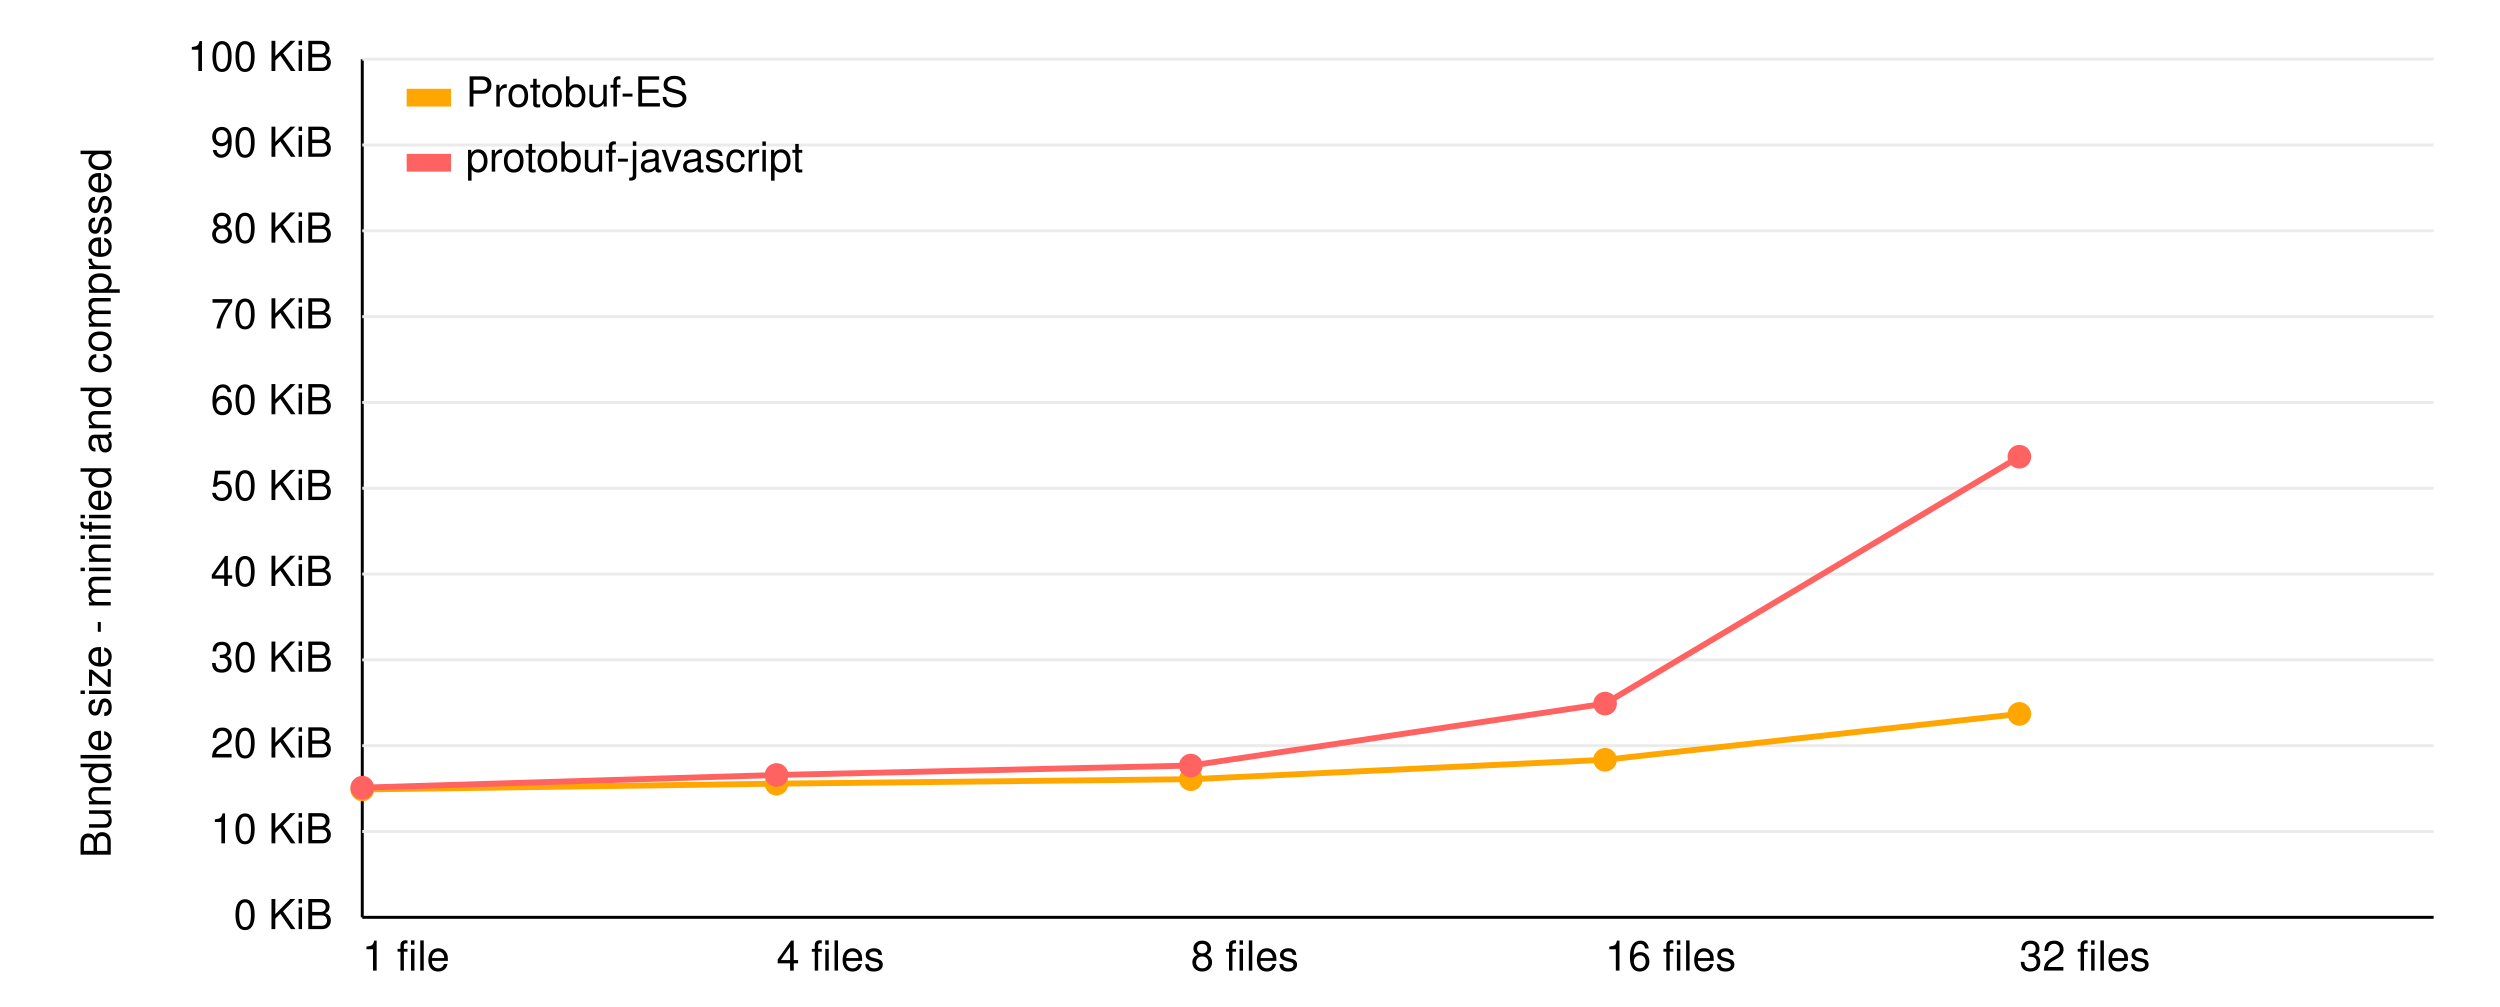
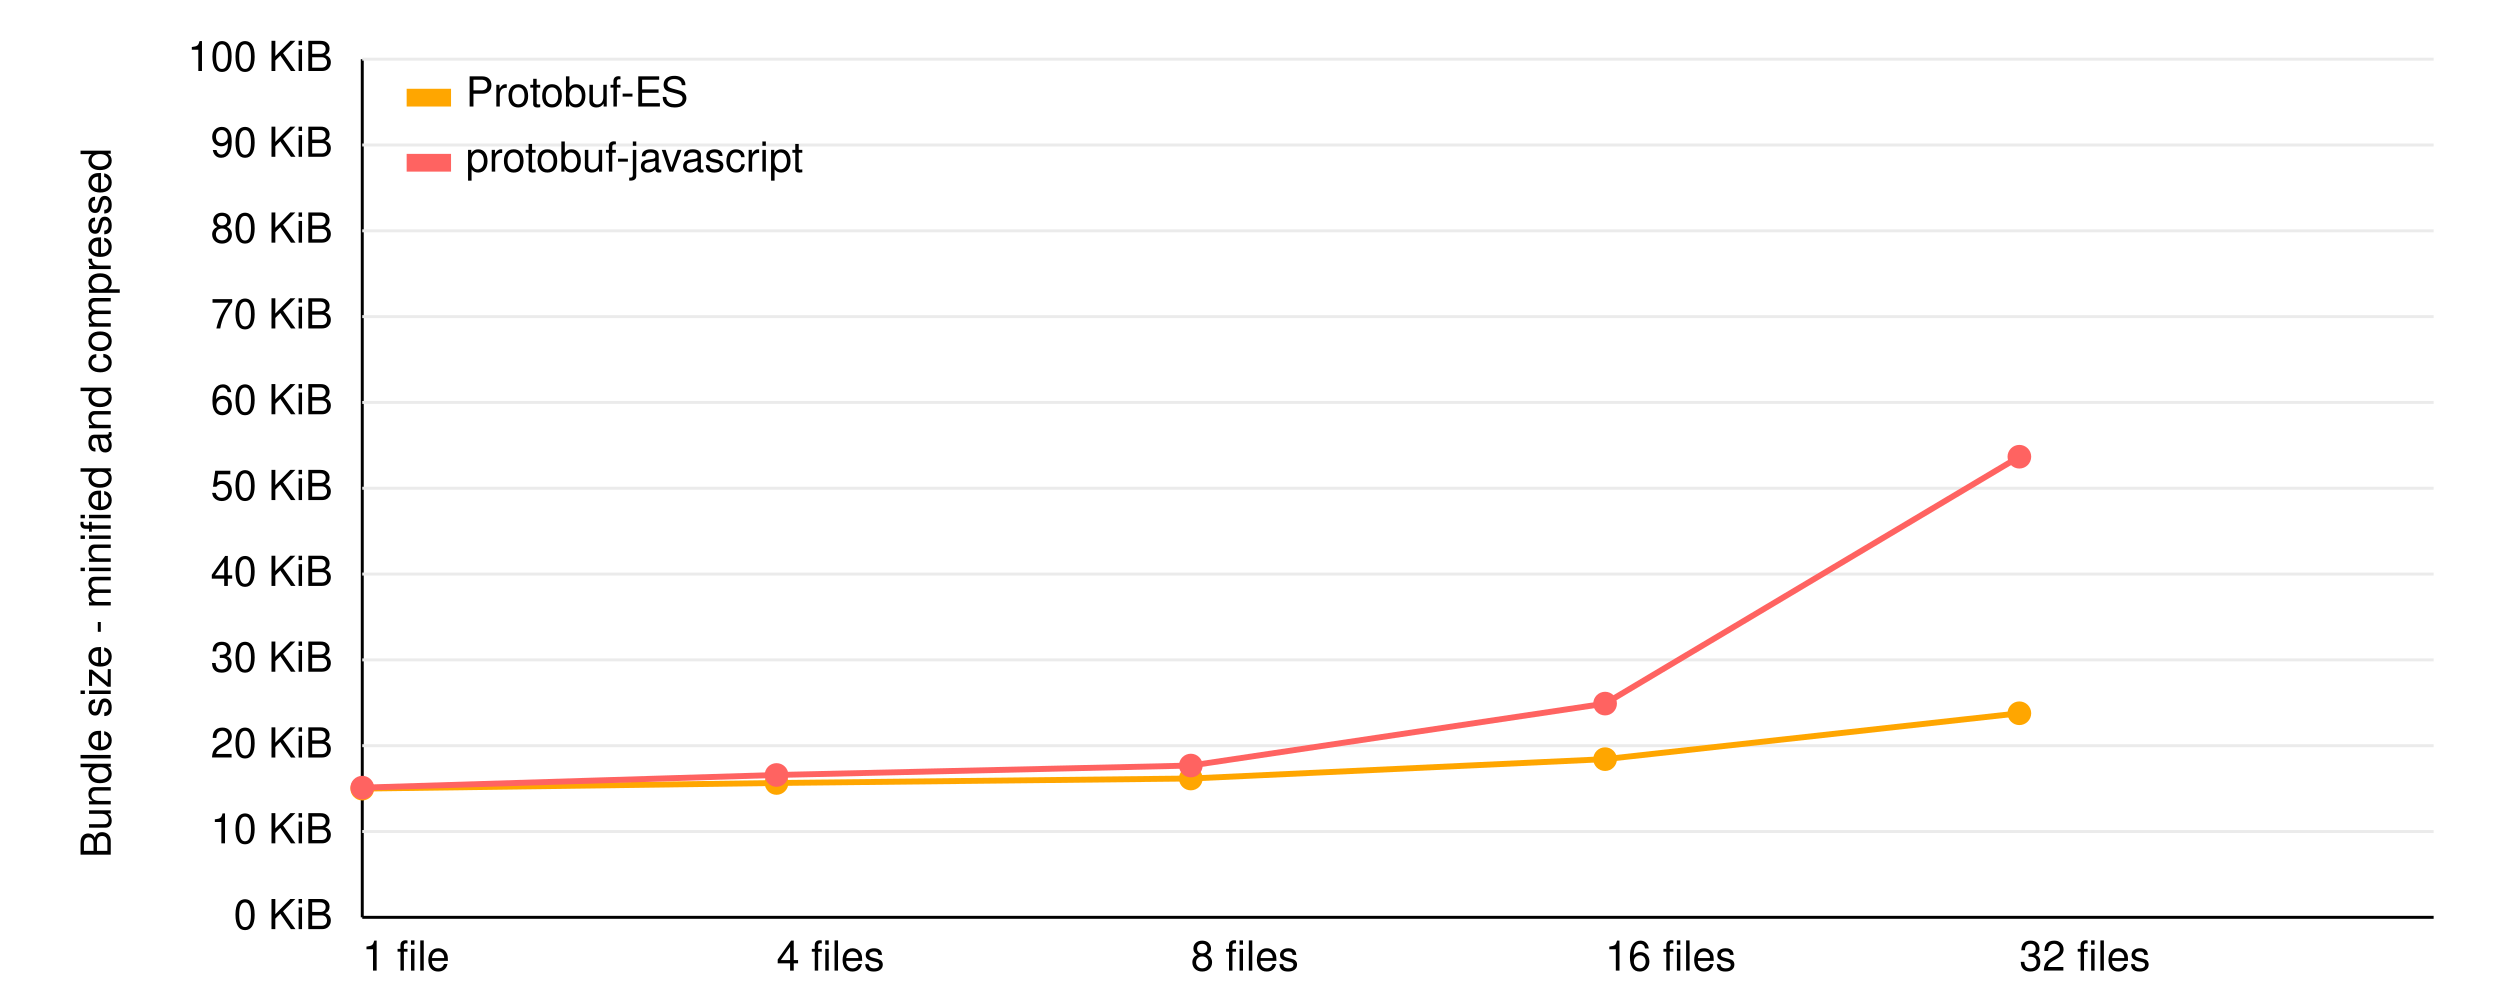
<svg xmlns="http://www.w3.org/2000/svg" version="1.1" width="820px" height="330px" viewBox="0 0 820 340" class="chart">
  <style>
      
      text {
        font: 14px Verdana, Helvetica, Arial, sans-serif;
      }
      
    </style>
  <g transform="translate(110,310)">
    <line y1="0" x2="700" stroke="black" />
    <text x="0" y="18" text-anchor="start">1 file</text>
    <text x="140" y="18" text-anchor="start">4 files</text>
    <text x="280" y="18" text-anchor="start">8 files</text>
    <text x="420" y="18" text-anchor="start">16 files</text>
    <text x="560" y="18" text-anchor="start">32 files</text>
  </g>
  <g transform="translate(110, 20)">
    <line x1="0" x2="0" y1="0" y2="290" stroke="black" />
    <g transform="rotate(-90), translate(-150,-85)">
      <text text-anchor="middle">Bundle size - minified and compressed</text>
    </g>
    <text x="-10" y="4" text-anchor="end">100 KiB</text>
    <line x1="0" x2="700" y1="0" y2="0" stroke="#ebebeb" />
    <text x="-10" y="33" text-anchor="end">90 KiB</text>
    <line x1="0" x2="700" y1="29" y2="29" stroke="#ebebeb" />
    <text x="-10" y="62" text-anchor="end">80 KiB</text>
    <line x1="0" x2="700" y1="58" y2="58" stroke="#ebebeb" />
    <text x="-10" y="91" text-anchor="end">70 KiB</text>
    <line x1="0" x2="700" y1="87" y2="87" stroke="#ebebeb" />
    <text x="-10" y="120" text-anchor="end">60 KiB</text>
    <line x1="0" x2="700" y1="116" y2="116" stroke="#ebebeb" />
    <text x="-10" y="149" text-anchor="end">50 KiB</text>
    <line x1="0" x2="700" y1="145" y2="145" stroke="#ebebeb" />
    <text x="-10" y="178" text-anchor="end">40 KiB</text>
    <line x1="0" x2="700" y1="174" y2="174" stroke="#ebebeb" />
    <text x="-10" y="207" text-anchor="end">30 KiB</text>
    <line x1="0" x2="700" y1="203" y2="203" stroke="#ebebeb" />
    <text x="-10" y="236" text-anchor="end">20 KiB</text>
    <line x1="0" x2="700" y1="232" y2="232" stroke="#ebebeb" />
    <text x="-10" y="265" text-anchor="end">10 KiB</text>
    <line x1="0" x2="700" y1="261" y2="261" stroke="#ebebeb" />
    <text x="-10" y="294" text-anchor="end">0 KiB</text>
  </g>
  <g transform="translate(110, 20)">
-     <polyline fill="none" stroke="#ffa600" stroke-width="2" points="0,246.78 140,244.829 280,243.32 420,236.755 560,221.258">
+     <polyline fill="none" stroke="#ffa600" stroke-width="2" points="0,246.503 140,244.6 280,243.09 420,236.545 560,221.04">
    </polyline>
-     <circle cx="0" cy="246.78" r="4" fill="#ffa600" />
-     <circle cx="140" cy="244.829" r="4" fill="#ffa600" />
-     <circle cx="280" cy="243.32" r="4" fill="#ffa600" />
-     <circle cx="420" cy="236.755" r="4" fill="#ffa600" />
-     <circle cx="560" cy="221.258" r="4" fill="#ffa600" />
+     <circle cx="0" cy="246.503" r="4" fill="#ffa600" />
+     <circle cx="140" cy="244.6" r="4" fill="#ffa600" />
+     <circle cx="280" cy="243.09" r="4" fill="#ffa600" />
+     <circle cx="420" cy="236.545" r="4" fill="#ffa600" />
+     <circle cx="560" cy="221.04" r="4" fill="#ffa600" />
  </g>
  <g transform="translate(110, 20)">
    <polyline fill="none" stroke="#ff6361" stroke-width="2" points="0,246.177 140,241.895 280,238.709 420,217.772 560,134.343">
    </polyline>
    <circle cx="0" cy="246.177" r="4" fill="#ff6361" />
    <circle cx="140" cy="241.895" r="4" fill="#ff6361" />
    <circle cx="280" cy="238.709" r="4" fill="#ff6361" />
    <circle cx="420" cy="217.772" r="4" fill="#ff6361" />
    <circle cx="560" cy="134.343" r="4" fill="#ff6361" />
  </g>
  <g transform="translate(125, 30)">
    <g transform="translate(0, 0)">
      <rect width="15" height="6" fill="#ffa600" />
      <text x="20" y="6">Protobuf-ES</text>
    </g>
    <g transform="translate(0, 22)">
      <rect width="15" height="6" fill="#ff6361" />
      <text x="20" y="6">protobuf-javascript</text>
    </g>
  </g>
</svg>
